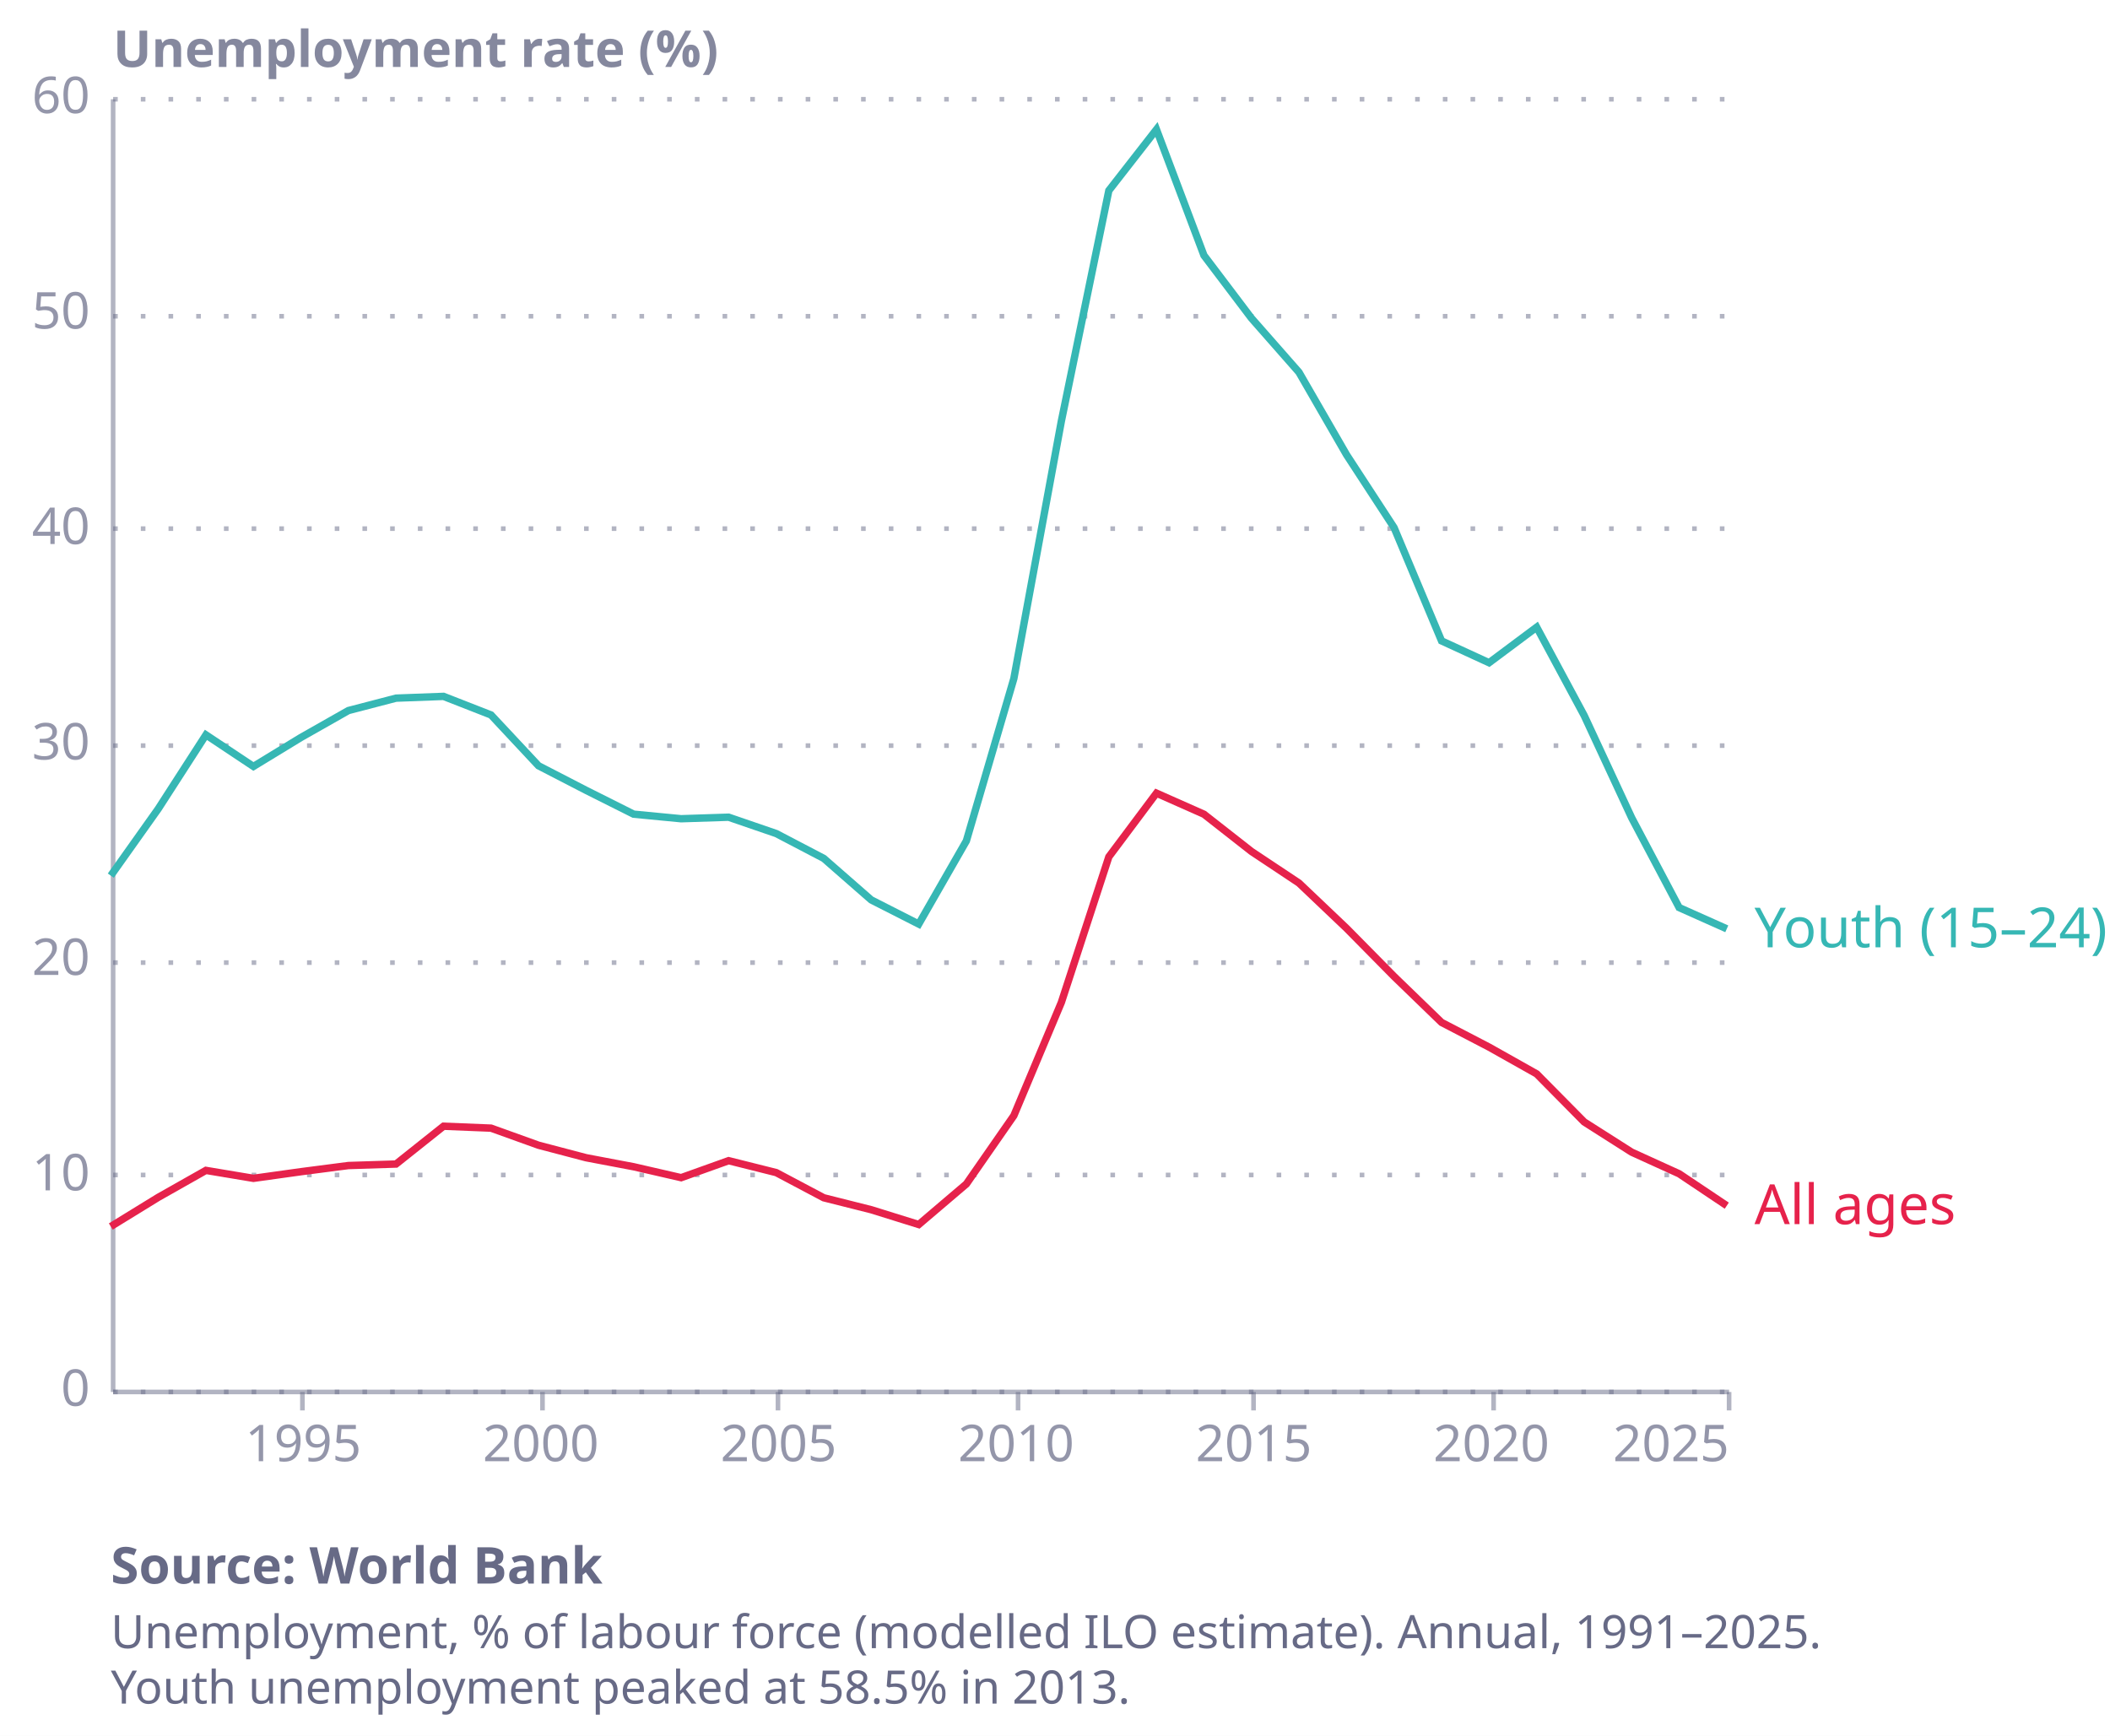
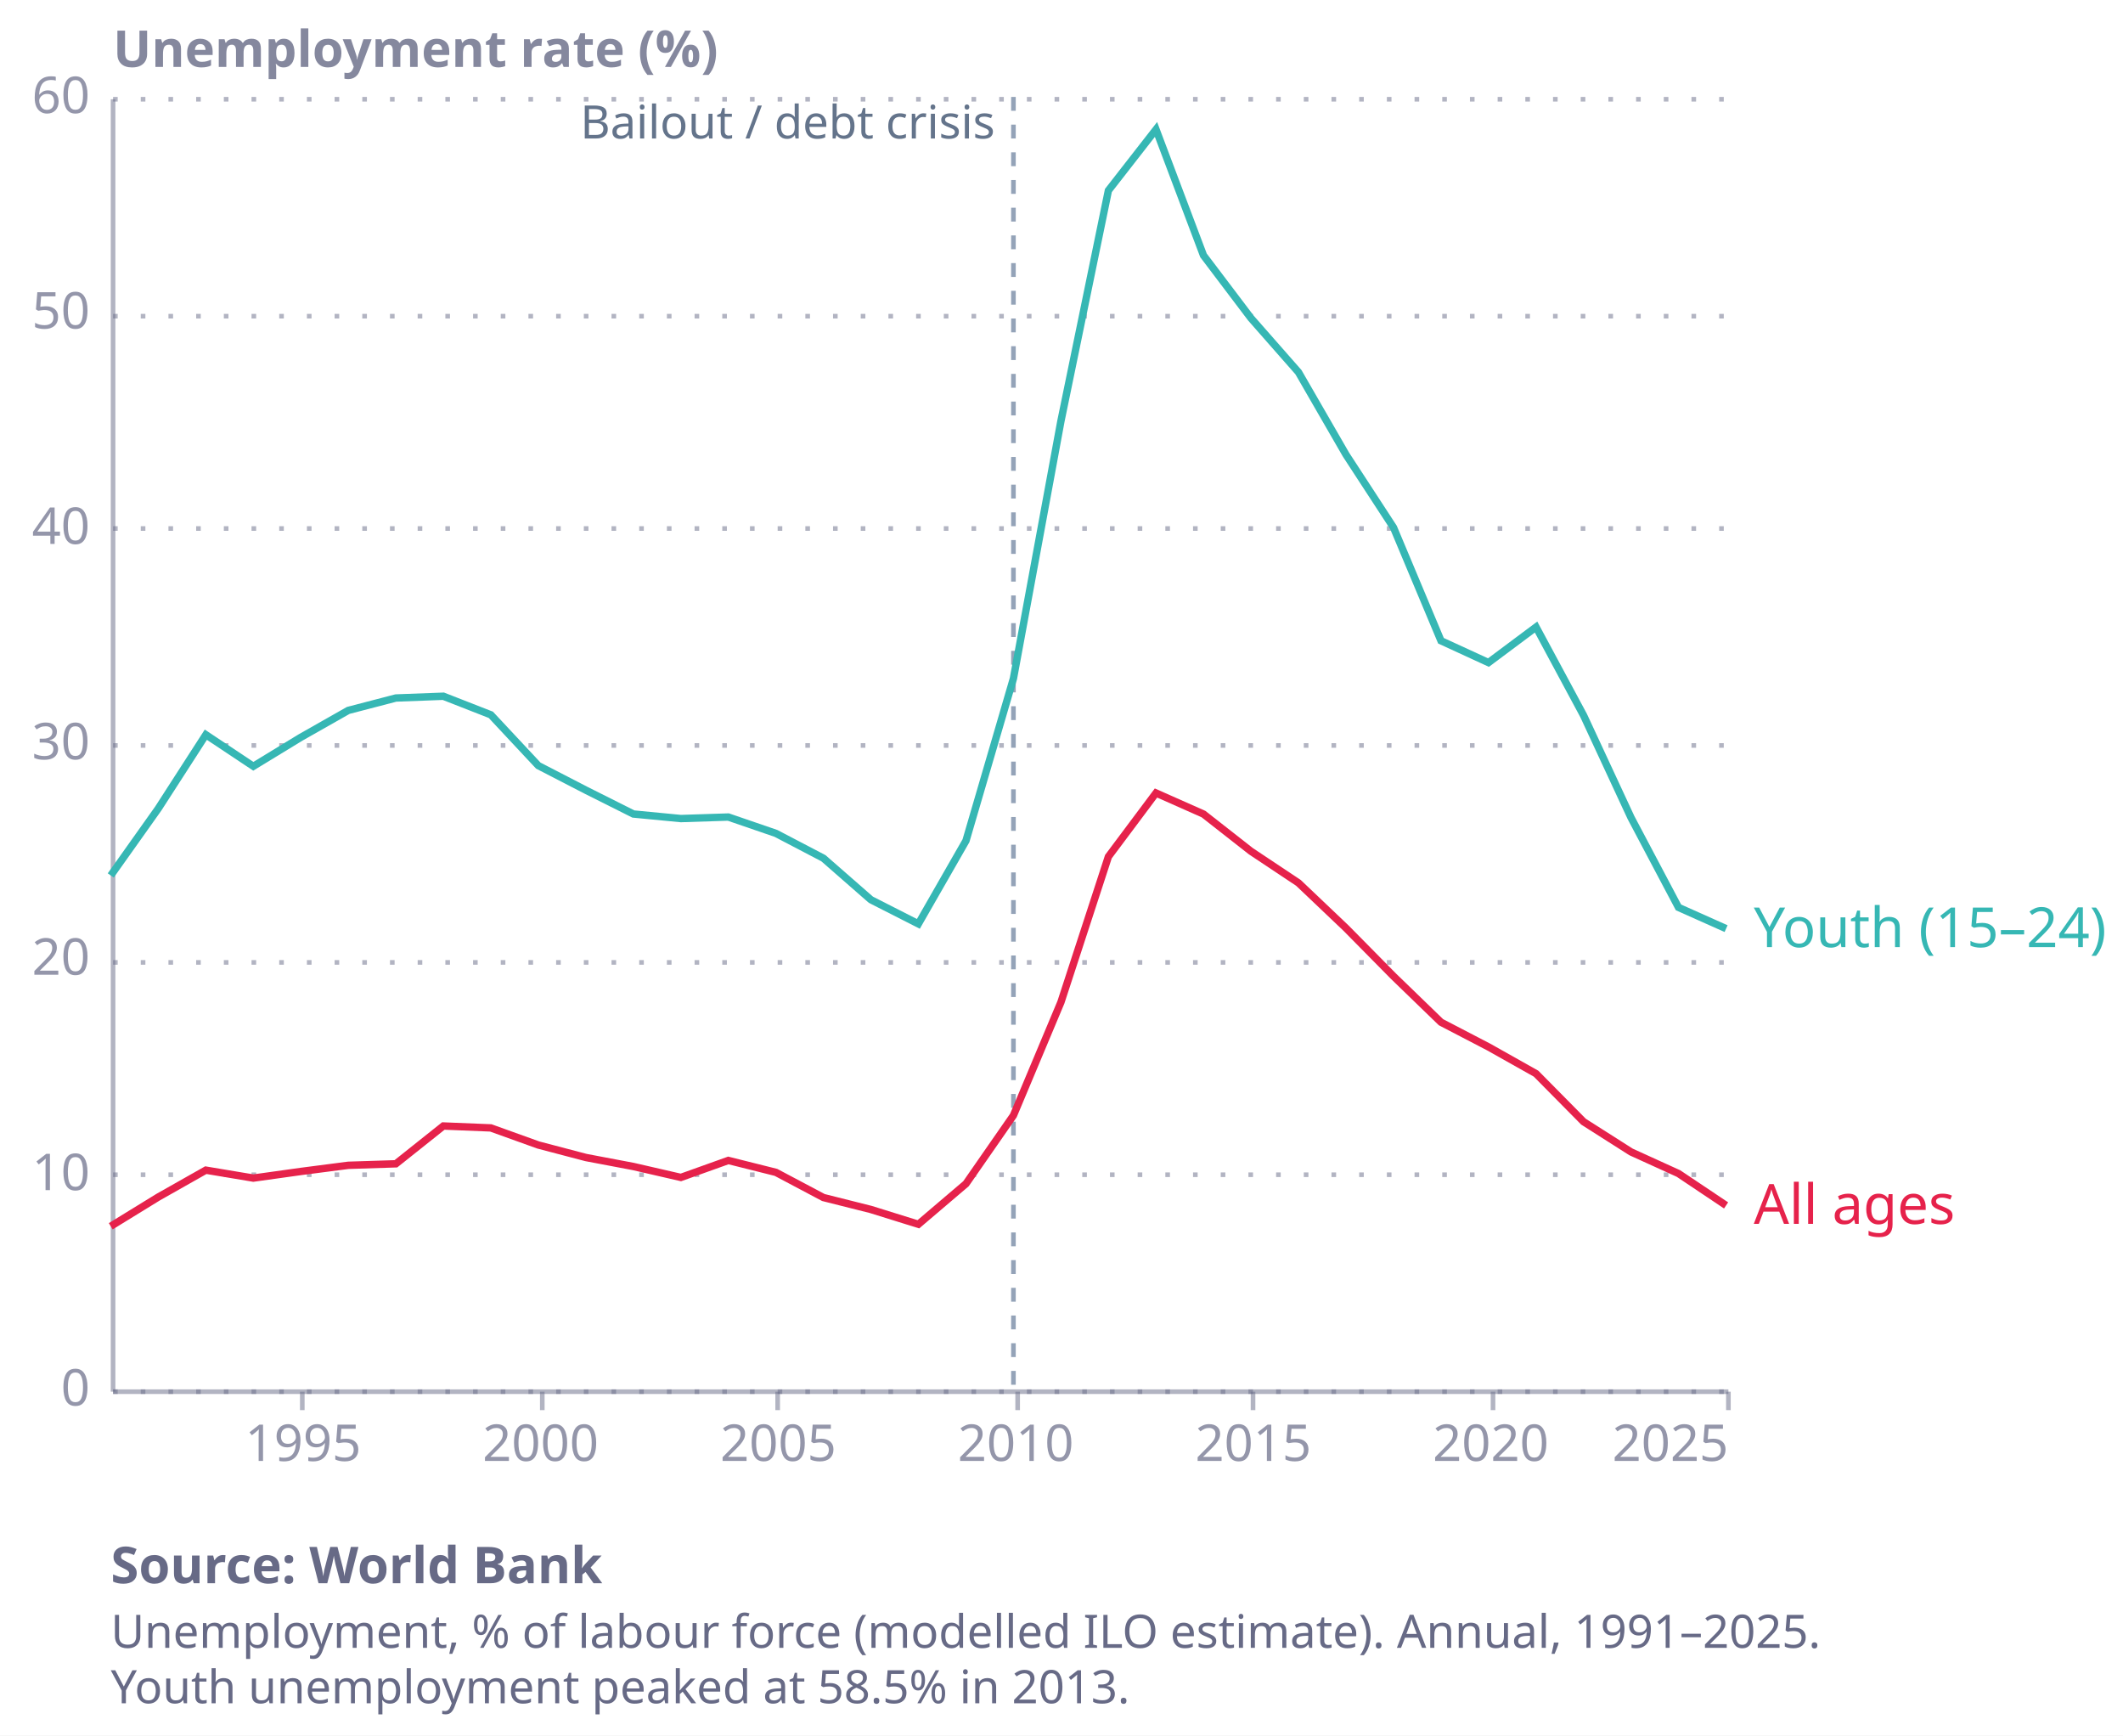
- <svg xmlns="http://www.w3.org/2000/svg" version="1.1" class="marks" width="457" height="376" viewBox="0 0 457 376">
-   <rect width="457" height="376" fill="white" />
+ <svg xmlns="http://www.w3.org/2000/svg" version="1.1" class="marks" width="460" height="376" viewBox="0 0 460 376">
+   <rect width="460" height="376" fill="white" />
  <g fill="none" stroke-miterlimit="10" transform="translate(24,21)">
    <g class="mark-group role-frame root" role="graphics-object" aria-roledescription="group mark container">
      <g transform="translate(0,0)">
        <path class="background" aria-hidden="true" d="M0.5,0.5h350v280h-350Z" />
        <g>
          <g class="mark-group role-axis" aria-hidden="true">
            <g transform="translate(0.5,0.5)">
              <path class="background" aria-hidden="true" d="M0,0h0v0h0Z" pointer-events="none" />
              <g>
                <g class="mark-rule role-axis-grid" pointer-events="none">
                  <line transform="translate(0,280)" x2="350" y2="0" stroke="#676A86" stroke-opacity="0.5" stroke-width="1" stroke-dasharray="1,5" opacity="1" />
                  <line transform="translate(0,233)" x2="350" y2="0" stroke="#676A86" stroke-opacity="0.5" stroke-width="1" stroke-dasharray="1,5" opacity="1" />
                  <line transform="translate(0,187)" x2="350" y2="0" stroke="#676A86" stroke-opacity="0.5" stroke-width="1" stroke-dasharray="1,5" opacity="1" />
                  <line transform="translate(0,140)" x2="350" y2="0" stroke="#676A86" stroke-opacity="0.5" stroke-width="1" stroke-dasharray="1,5" opacity="1" />
                  <line transform="translate(0,93)" x2="350" y2="0" stroke="#676A86" stroke-opacity="0.5" stroke-width="1" stroke-dasharray="1,5" opacity="1" />
                  <line transform="translate(0,47)" x2="350" y2="0" stroke="#676A86" stroke-opacity="0.5" stroke-width="1" stroke-dasharray="1,5" opacity="1" />
                  <line transform="translate(0,0)" x2="350" y2="0" stroke="#676A86" stroke-opacity="0.5" stroke-width="1" stroke-dasharray="1,5" opacity="1" />
                </g>
              </g>
              <path class="foreground" aria-hidden="true" d="" pointer-events="none" display="none" />
            </g>
          </g>
          <g class="mark-group role-axis" role="graphics-symbol" aria-roledescription="axis" aria-label="X-axis for a time scale with values from 1991 to 2025">
            <g transform="translate(0.5,280.5)">
              <path class="background" aria-hidden="true" d="M0,0h0v0h0Z" pointer-events="none" />
              <g>
                <g class="mark-rule role-axis-tick" pointer-events="none">
                  <line transform="translate(41,0)" x2="0" y2="4" stroke="#676A86" stroke-opacity="0.5" stroke-width="1" opacity="1" />
                  <line transform="translate(93,0)" x2="0" y2="4" stroke="#676A86" stroke-opacity="0.5" stroke-width="1" opacity="1" />
                  <line transform="translate(144,0)" x2="0" y2="4" stroke="#676A86" stroke-opacity="0.5" stroke-width="1" opacity="1" />
                  <line transform="translate(196,0)" x2="0" y2="4" stroke="#676A86" stroke-opacity="0.5" stroke-width="1" opacity="1" />
                  <line transform="translate(247,0)" x2="0" y2="4" stroke="#676A86" stroke-opacity="0.5" stroke-width="1" opacity="1" />
                  <line transform="translate(299,0)" x2="0" y2="4" stroke="#676A86" stroke-opacity="0.5" stroke-width="1" opacity="1" />
                  <line transform="translate(350,0)" x2="0" y2="4" stroke="#676A86" stroke-opacity="0.5" stroke-width="1" opacity="1" />
                </g>
                <g class="mark-text role-axis-label" pointer-events="none">
                  <text text-anchor="middle" transform="translate(41.17481,15)" font-family="Circular Std" font-size="11px" fill="#676A86" fill-opacity="0.7" opacity="1">1995</text>
                  <text text-anchor="middle" transform="translate(92.63628,15)" font-family="Circular Std" font-size="11px" fill="#676A86" fill-opacity="0.7" opacity="1">2000</text>
                  <text text-anchor="middle" transform="translate(144.1259,15)" font-family="Circular Std" font-size="11px" fill="#676A86" fill-opacity="0.7" opacity="1">2005</text>
                  <text text-anchor="middle" transform="translate(195.5874,15)" font-family="Circular Std" font-size="11px" fill="#676A86" fill-opacity="0.7" opacity="1">2010</text>
                  <text text-anchor="middle" transform="translate(247.0489,15)" font-family="Circular Std" font-size="11px" fill="#676A86" fill-opacity="0.7" opacity="1">2015</text>
                  <text text-anchor="middle" transform="translate(298.5103,15)" font-family="Circular Std" font-size="11px" fill="#676A86" fill-opacity="0.7" opacity="1">2020</text>
                  <text text-anchor="end" transform="translate(350,15)" font-family="Circular Std" font-size="11px" fill="#676A86" fill-opacity="0.7" opacity="1">2025</text>
                </g>
                <g class="mark-rule role-axis-domain" pointer-events="none">
                  <line transform="translate(0,0)" x2="350" y2="0" stroke="#676A86" stroke-opacity="0.5" stroke-width="1" opacity="1" />
                </g>
              </g>
              <path class="foreground" aria-hidden="true" d="" pointer-events="none" display="none" />
            </g>
          </g>
          <g class="mark-group role-axis" role="graphics-symbol" aria-roledescription="axis" aria-label="Y-axis titled 'Unemployment rate (%)' for a linear scale with values from 0 to 60">
            <g transform="translate(0.5,0.5)">
              <path class="background" aria-hidden="true" d="M0,0h0v0h0Z" pointer-events="none" />
              <g>
                <g class="mark-text role-axis-label" pointer-events="none">
                  <text text-anchor="end" transform="translate(-5,283)" font-family="Circular Std" font-size="11px" fill="#676A86" fill-opacity="0.7" opacity="1">0</text>
                  <text text-anchor="end" transform="translate(-5,236.3333)" font-family="Circular Std" font-size="11px" fill="#676A86" fill-opacity="0.7" opacity="1">10</text>
                  <text text-anchor="end" transform="translate(-5,189.6667)" font-family="Circular Std" font-size="11px" fill="#676A86" fill-opacity="0.7" opacity="1">20</text>
                  <text text-anchor="end" transform="translate(-5,143)" font-family="Circular Std" font-size="11px" fill="#676A86" fill-opacity="0.7" opacity="1">30</text>
                  <text text-anchor="end" transform="translate(-5,96.33333)" font-family="Circular Std" font-size="11px" fill="#676A86" fill-opacity="0.7" opacity="1">40</text>
                  <text text-anchor="end" transform="translate(-5,49.66667)" font-family="Circular Std" font-size="11px" fill="#676A86" fill-opacity="0.7" opacity="1">50</text>
                  <text text-anchor="end" transform="translate(-5,3)" font-family="Circular Std" font-size="11px" fill="#676A86" fill-opacity="0.7" opacity="1">60</text>
                </g>
                <g class="mark-rule role-axis-domain" pointer-events="none">
                  <line transform="translate(0,280)" x2="0" y2="-280" stroke="#676A86" stroke-opacity="0.5" stroke-width="1" opacity="1" />
                </g>
                <g class="mark-text role-axis-title" pointer-events="none">
                  <text text-anchor="start" transform="translate(0,-7)" font-family="Circular Std" font-size="11px" font-weight="bold" fill="#676A86" fill-opacity="0.8" opacity="1">Unemployment rate (%)</text>
                </g>
              </g>
              <path class="foreground" aria-hidden="true" d="" pointer-events="none" display="none" />
            </g>
          </g>
-           <g class="mark-group role-scope layer_0_pathgroup" role="graphics-object" aria-roledescription="group mark container">
+           <g class="mark-rule role-mark layer_0_marks" role="graphics-object" aria-roledescription="rule mark container">
+             <line aria-label="date: Jan 01, 2010" role="graphics-symbol" aria-roledescription="rule mark" transform="translate(195.5874,0)" x2="0" y2="280" stroke="#94a3b8" stroke-width="1" stroke-dasharray="3,3" />
+           </g>
+           <g class="mark-text role-mark layer_1_marks" role="graphics-object" aria-roledescription="text mark container">
+             <text aria-label="date: Jan 01, 2010; label: Bailout / debt crisis" role="graphics-symbol" aria-roledescription="text mark" text-anchor="end" transform="translate(191.5874,9)" font-family="Circular Std" font-size="10px" fill="#64748b">Bailout / debt crisis</text>
+           </g>
+           <g class="mark-group role-scope layer_2_pathgroup" role="graphics-object" aria-roledescription="group mark container">
            <g transform="translate(0,0)">
              <path class="background" aria-hidden="true" d="M0,0h350v280h-350Z" />
              <g>
-                 <g class="mark-line role-mark layer_0_marks" role="graphics-object" aria-roledescription="line mark container">
+                 <g class="mark-line role-mark layer_2_marks" role="graphics-object" aria-roledescription="line mark container">
                  <path aria-label="date: 1991; Unemployment rate (%): 23.858; series: Youth (15–24)" role="graphics-symbol" aria-roledescription="line mark" d="M0,168.663L10.287,154.173L20.601,138.171L30.888,145.012L41.175,138.74L51.461,132.907L61.776,130.219L72.063,129.836L82.35,133.859L92.636,144.867L102.951,150.192L113.238,155.349L123.524,156.338L133.811,156.007L144.126,159.549L154.413,164.929L164.699,173.922L174.986,179.153L185.301,161.145L195.587,125.977L205.874,70.229L216.161,20.272L226.476,7.042L236.762,34.323L247.049,47.922L257.336,59.626L267.65,77.504L277.937,93.282L288.224,117.815L298.51,122.547L308.825,114.847L319.112,133.98L329.399,156.133L339.685,175.583L350,180.185" stroke="#36B7B4" stroke-width="1.6" />
                </g>
              </g>
              <path class="foreground" aria-hidden="true" d="" display="none" />
            </g>
            <g transform="translate(0,0)">
              <path class="background" aria-hidden="true" d="M0,0h350v280h-350Z" />
              <g>
-                 <g class="mark-line role-mark layer_0_marks" role="graphics-object" aria-roledescription="line mark container">
+                 <g class="mark-line role-mark layer_2_marks" role="graphics-object" aria-roledescription="line mark container">
                  <path aria-label="date: 1991; Unemployment rate (%): 7.572; series: All ages" role="graphics-symbol" aria-roledescription="line mark" d="M0,244.664L10.287,238.341L20.601,232.507L30.888,234.229L41.175,232.792L51.461,231.457L61.776,231.131L72.063,222.941L82.35,223.356L92.636,227.057L102.951,229.768L113.238,231.719L123.524,234.085L133.811,230.403L144.126,232.988L154.413,238.439L164.699,241.029L174.986,244.235L185.301,235.452L195.587,220.645L205.874,196.126L216.161,164.589L226.476,150.799L236.762,155.363L247.049,163.422L257.336,170.268L267.65,180.073L277.937,190.498L288.224,200.457L298.51,205.805L308.825,211.605L319.112,222.012L329.399,228.559L339.685,233.24L350,240.147" stroke="#E6224B" stroke-width="1.6" />
                </g>
              </g>
              <path class="foreground" aria-hidden="true" d="" display="none" />
            </g>
          </g>
-           <g class="mark-text role-mark layer_1_marks" role="graphics-object" aria-roledescription="text mark container">
+           <g class="mark-text role-mark layer_3_marks" role="graphics-object" aria-roledescription="text mark container">
            <text aria-label="date for max date: Jan 01, 2025; rate for max date: 21.389; series: Youth (15–24)" role="graphics-symbol" aria-roledescription="text mark" text-anchor="start" transform="translate(356,184.1847)" font-family="Circular Std" font-size="12px" fill="#36B7B4">Youth (15–24)</text>
            <text aria-label="date for max date: Jan 01, 2025; rate for max date: 8.54; series: All ages" role="graphics-symbol" aria-roledescription="text mark" text-anchor="start" transform="translate(356,244.1467)" font-family="Circular Std" font-size="12px" fill="#E6224B">All ages</text>
          </g>
          <g class="mark-group role-title">
            <g transform="translate(0,301)">
              <path class="background" aria-hidden="true" d="M0,0h0v0h0Z" pointer-events="none" />
              <g>
                <g class="mark-text role-title-text" role="graphics-symbol" aria-roledescription="title" aria-label="Title text 'Source: World Bank'" pointer-events="none">
                  <text text-anchor="start" transform="translate(0,21)" font-family="Circular Std" font-size="11px" font-weight="bold" fill="#676A86" opacity="1">Source: World Bank</text>
                </g>
                <g class="mark-text role-title-subtitle" role="graphics-symbol" aria-roledescription="subtitle" aria-label="Subtitle text 'Unemployment, % of labour force (modelled ILO estimate). Annual, 1991–2025. Youth unemployment peaked at 58.5% in 2013.'" pointer-events="none">
                  <text text-anchor="start" transform="translate(0,35)" font-family="Circular Std" font-size="10px" fill="#676A86" opacity="1">
                    <tspan>Unemployment, % of labour force (modelled ILO estimate). Annual, 1991–2025.</tspan>
                    <tspan x="0" dy="12">Youth unemployment peaked at 58.5% in 2013.</tspan>
                  </text>
                </g>
              </g>
              <path class="foreground" aria-hidden="true" d="" pointer-events="none" display="none" />
            </g>
          </g>
        </g>
        <path class="foreground" aria-hidden="true" d="" display="none" />
      </g>
    </g>
  </g>
</svg>
